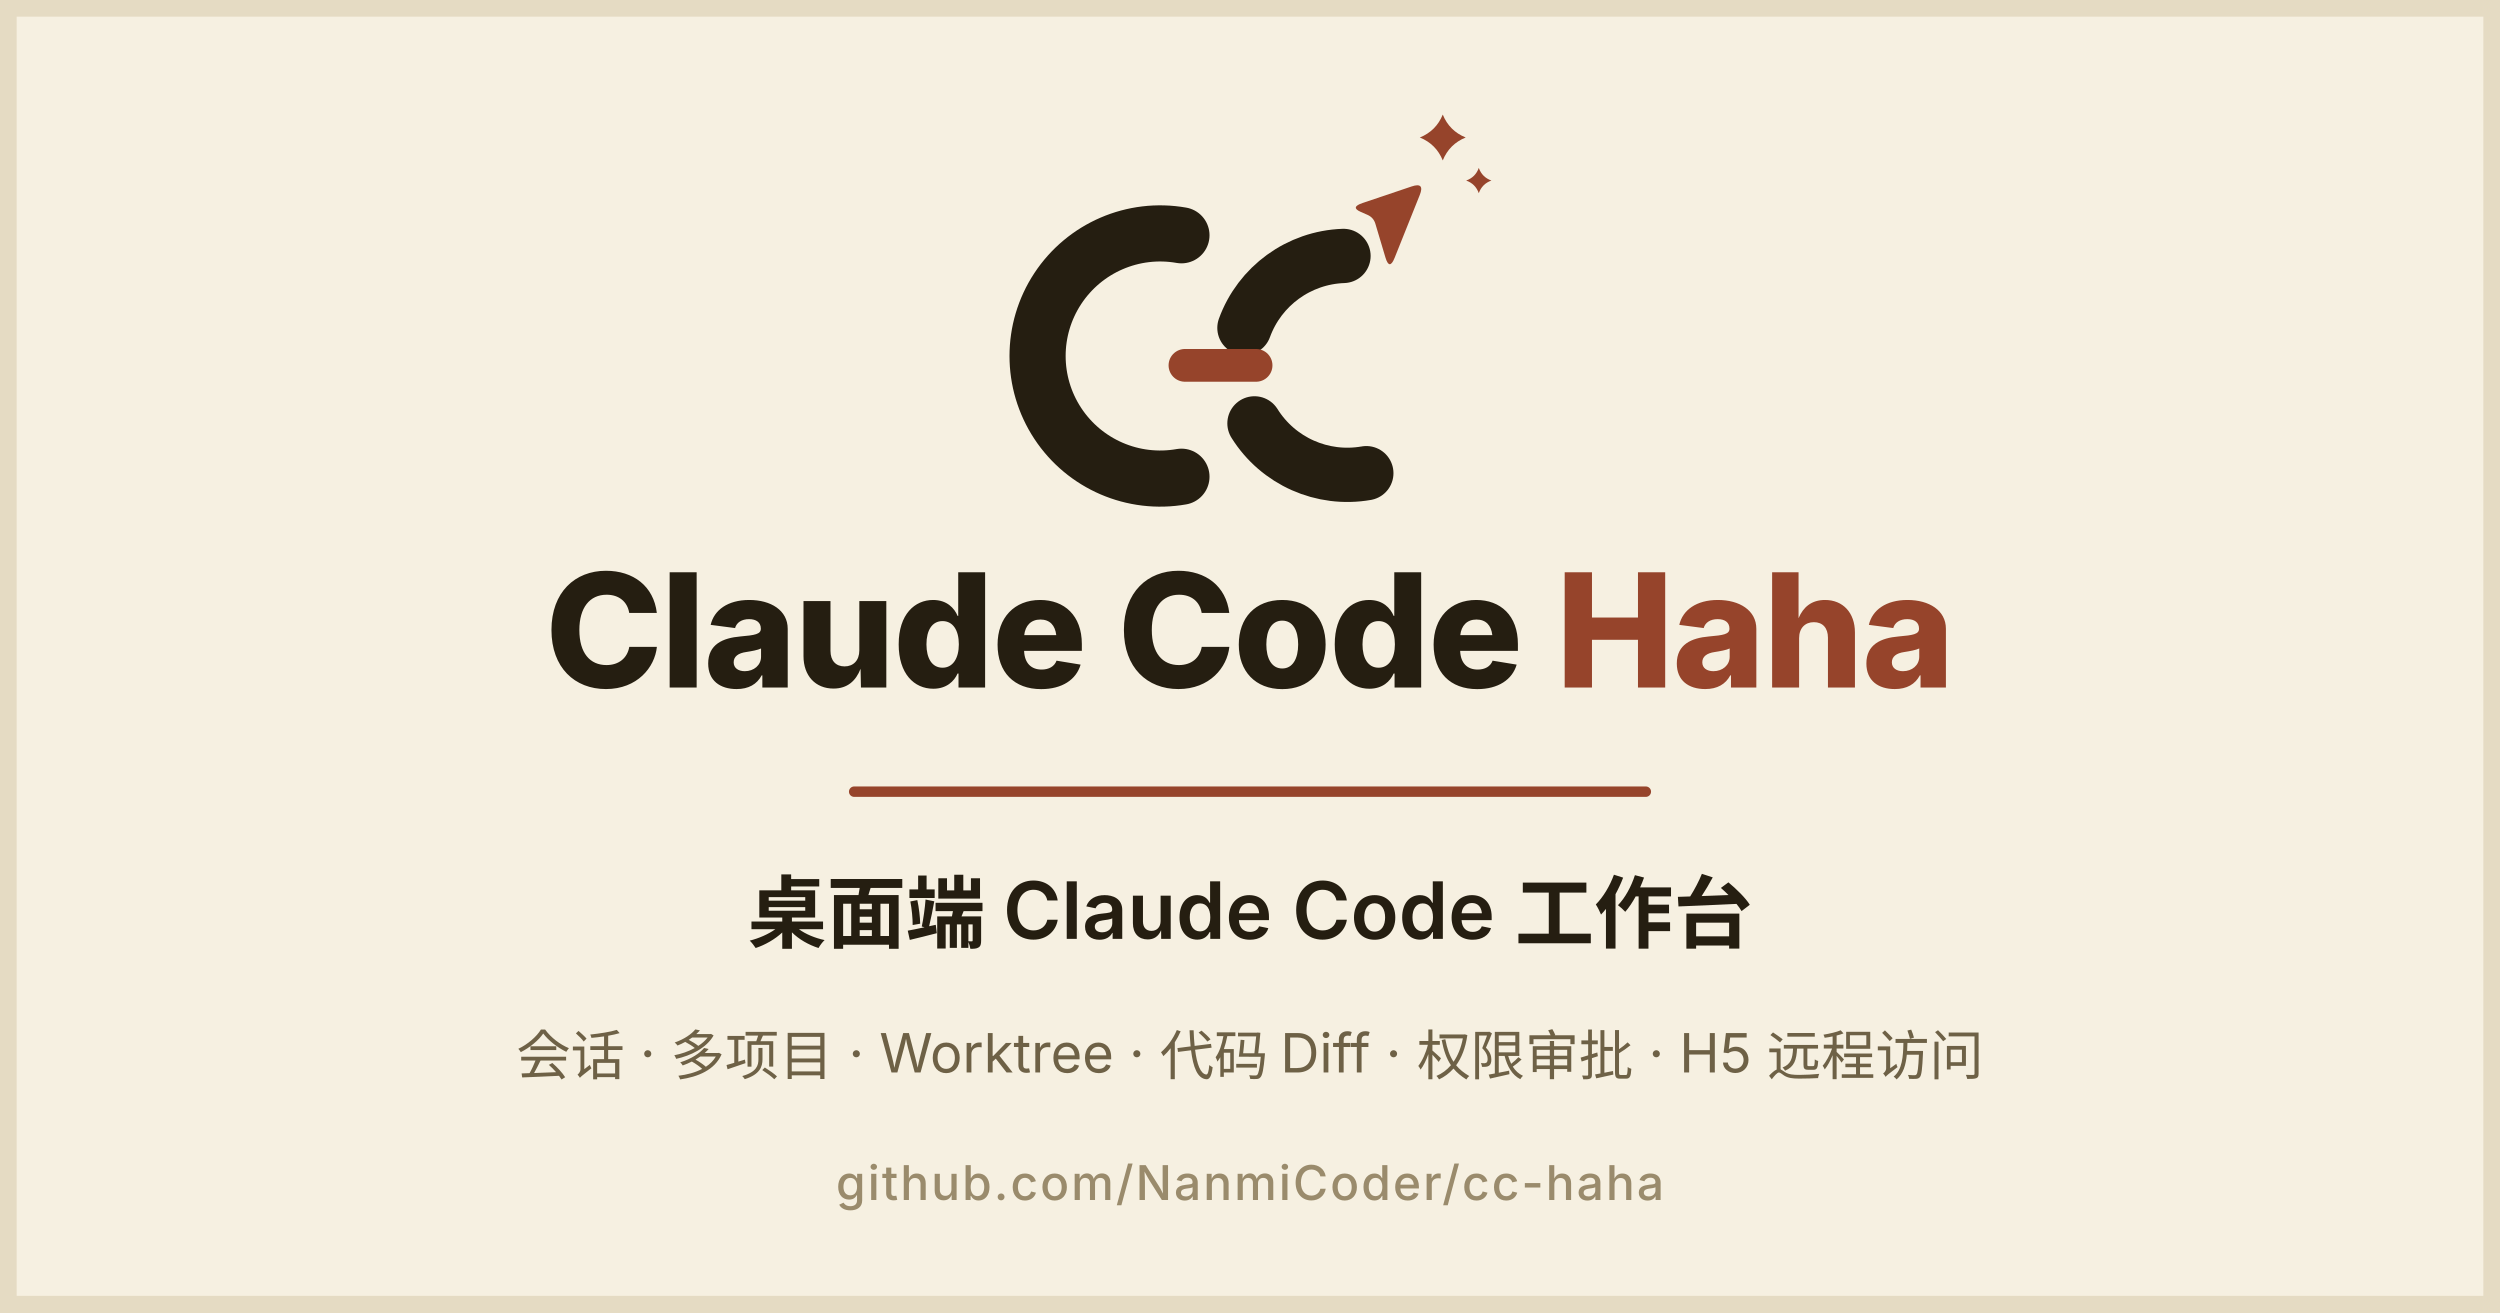
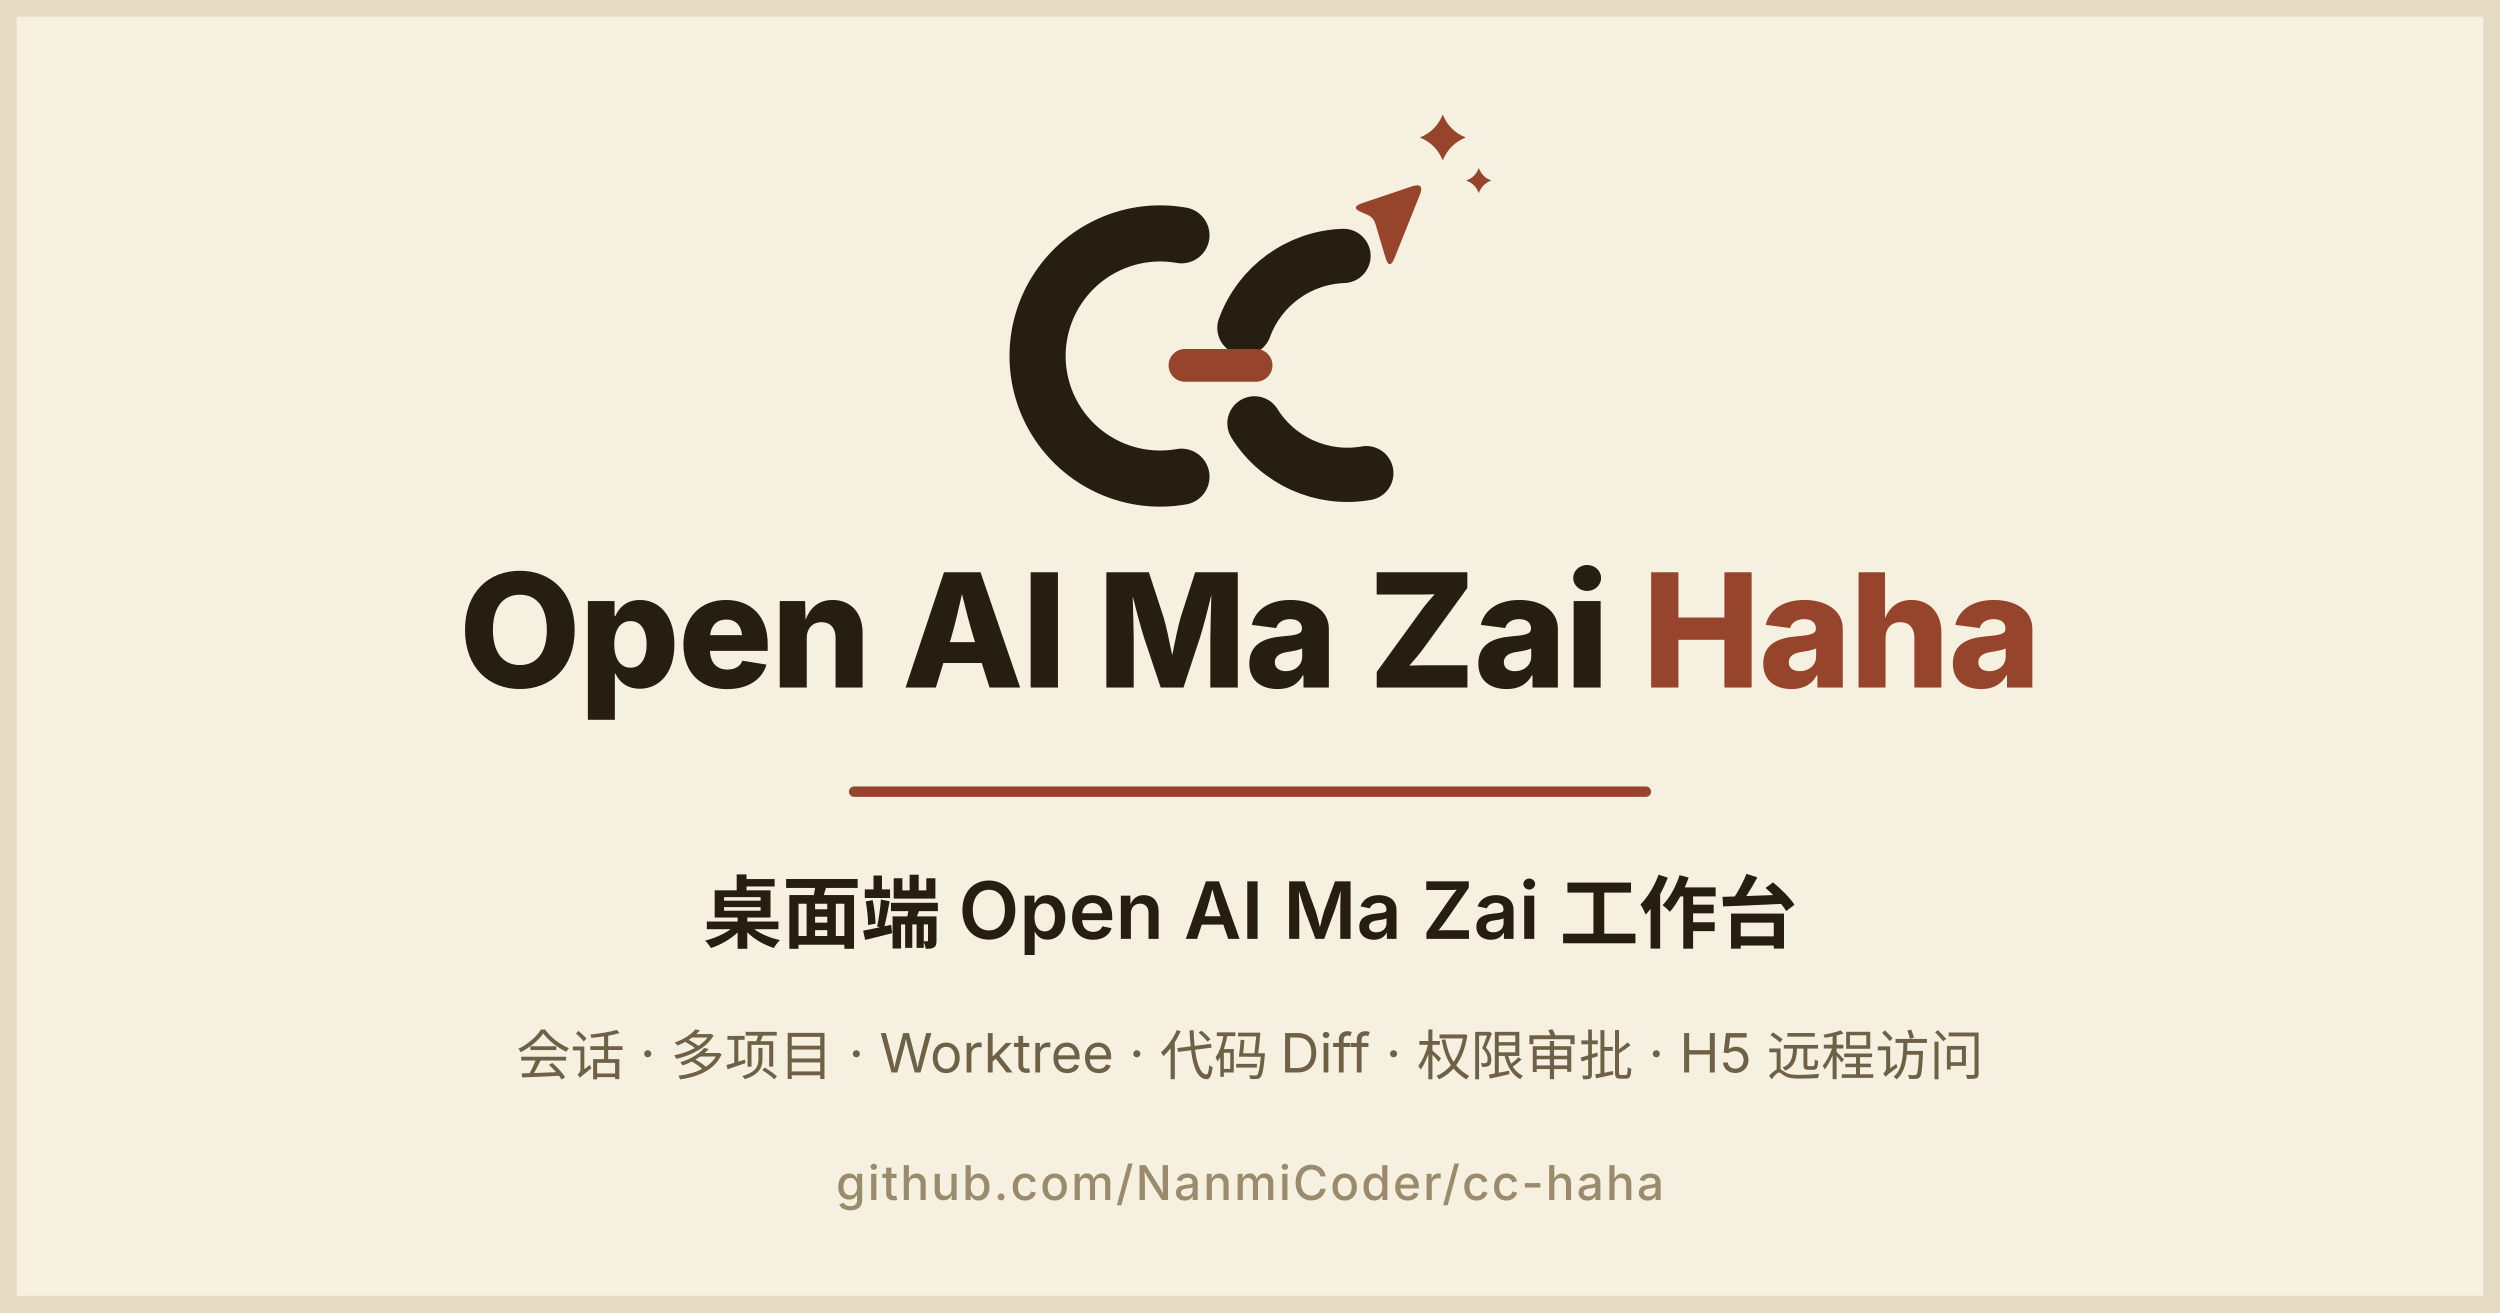
<svg xmlns="http://www.w3.org/2000/svg" width="1200" height="630" viewBox="0 0 1200 630" fill="none">
  <rect width="1200" height="630" fill="#F6F0E1" />
  <rect x="0" y="0" width="1200" height="630" fill="none" stroke="#E5DBC3" stroke-width="16" />
  <g transform="translate(370.47,-83.35) scale(0.44917)">
    <path d="M437.75 695.01A131 131 0 1 1 437.75 436.99" fill="none" stroke="#251E11" stroke-width="60" stroke-linecap="round" />
    <path d="M505.06 535.98A117 117 0 0 1 610.92 459.07" fill="none" stroke="#251E11" stroke-width="58" stroke-linecap="round" />
    <path d="M635.32 691.22A117 117 0 0 1 515.78 638.00" fill="none" stroke="#251E11" stroke-width="58" stroke-linecap="round" />
    <path d="M441.5 576H517.5" fill="none" stroke="#96442B" stroke-width="35" stroke-linecap="round" />
    <path d="M683.79 384.80Q698.00 380.00 692.43 393.93L665.57 461.07Q660.00 475.00 655.71 460.63L645.00 424.71Q643.00 418.00 636.59 415.18L629.25 411.95Q618.00 407.00 631.26 402.52L683.79 384.80Z" fill="#96442B" />
    <path d="M717.00 308.00Q724.07 325.43 741.50 332.50Q724.07 339.57 717.00 357.00Q709.93 339.57 692.50 332.50Q709.93 325.43 717.00 308.00Z" fill="#96442B" />
    <path d="M755.50 365.00Q759.04 374.96 769.00 378.50Q759.04 382.04 755.50 392.00Q751.96 382.04 742.00 378.50Q751.96 374.96 755.50 365.00Z" fill="#96442B" />
  </g>
-   <text x="600.0" y="330" text-anchor="middle" fill="#251E11" font-family="SF Pro Display, -apple-system, BlinkMacSystemFont, Avenir Next, Inter, Segoe UI, Helvetica Neue, Arial, sans-serif" font-size="76" font-weight="800" letter-spacing="-1">Claude Code <tspan fill="#96442B">Haha</tspan>
+   <text x="600.0" y="330" text-anchor="middle" fill="#251E11" font-family="SF Pro Display, -apple-system, BlinkMacSystemFont, Avenir Next, Inter, Segoe UI, Helvetica Neue, Arial, sans-serif" font-size="76" font-weight="800" letter-spacing="-1">Open AI Ma Zai <tspan fill="#96442B">Haha</tspan>
  </text>
  <path d="M410.0 380H790.0" stroke="#96442B" stroke-width="5" stroke-linecap="round" />
-   <text x="600.0" y="452" text-anchor="middle" fill="#251E11" font-family="SF Pro Display, -apple-system, BlinkMacSystemFont, Avenir Next, Inter, Segoe UI, Helvetica Neue, Arial, sans-serif" font-size="38" font-weight="600">桌面端 Claude Code 工作台</text>
+   <text x="600.0" y="452" text-anchor="middle" fill="#251E11" font-family="SF Pro Display, -apple-system, BlinkMacSystemFont, Avenir Next, Inter, Segoe UI, Helvetica Neue, Arial, sans-serif" font-size="38" font-weight="600">桌面端 Open AI Ma Zai 工作台</text>
  <text x="600.0" y="516" text-anchor="middle" fill="#6E6146" font-family="SF Pro Display, -apple-system, BlinkMacSystemFont, Avenir Next, Inter, Segoe UI, Helvetica Neue, Arial, sans-serif" font-size="26" font-weight="400">会话 · 多项目 · Worktree · 代码 Diff · 权限审批 · H5 远程访问</text>
  <text x="600.0" y="576" text-anchor="middle" fill="#9A8B6C" font-family="SF Pro Display, -apple-system, BlinkMacSystemFont, Avenir Next, Inter, Segoe UI, Helvetica Neue, Arial, sans-serif" font-size="23" font-weight="500" letter-spacing="1">github.com/NanmiCoder/cc-haha</text>
</svg>
